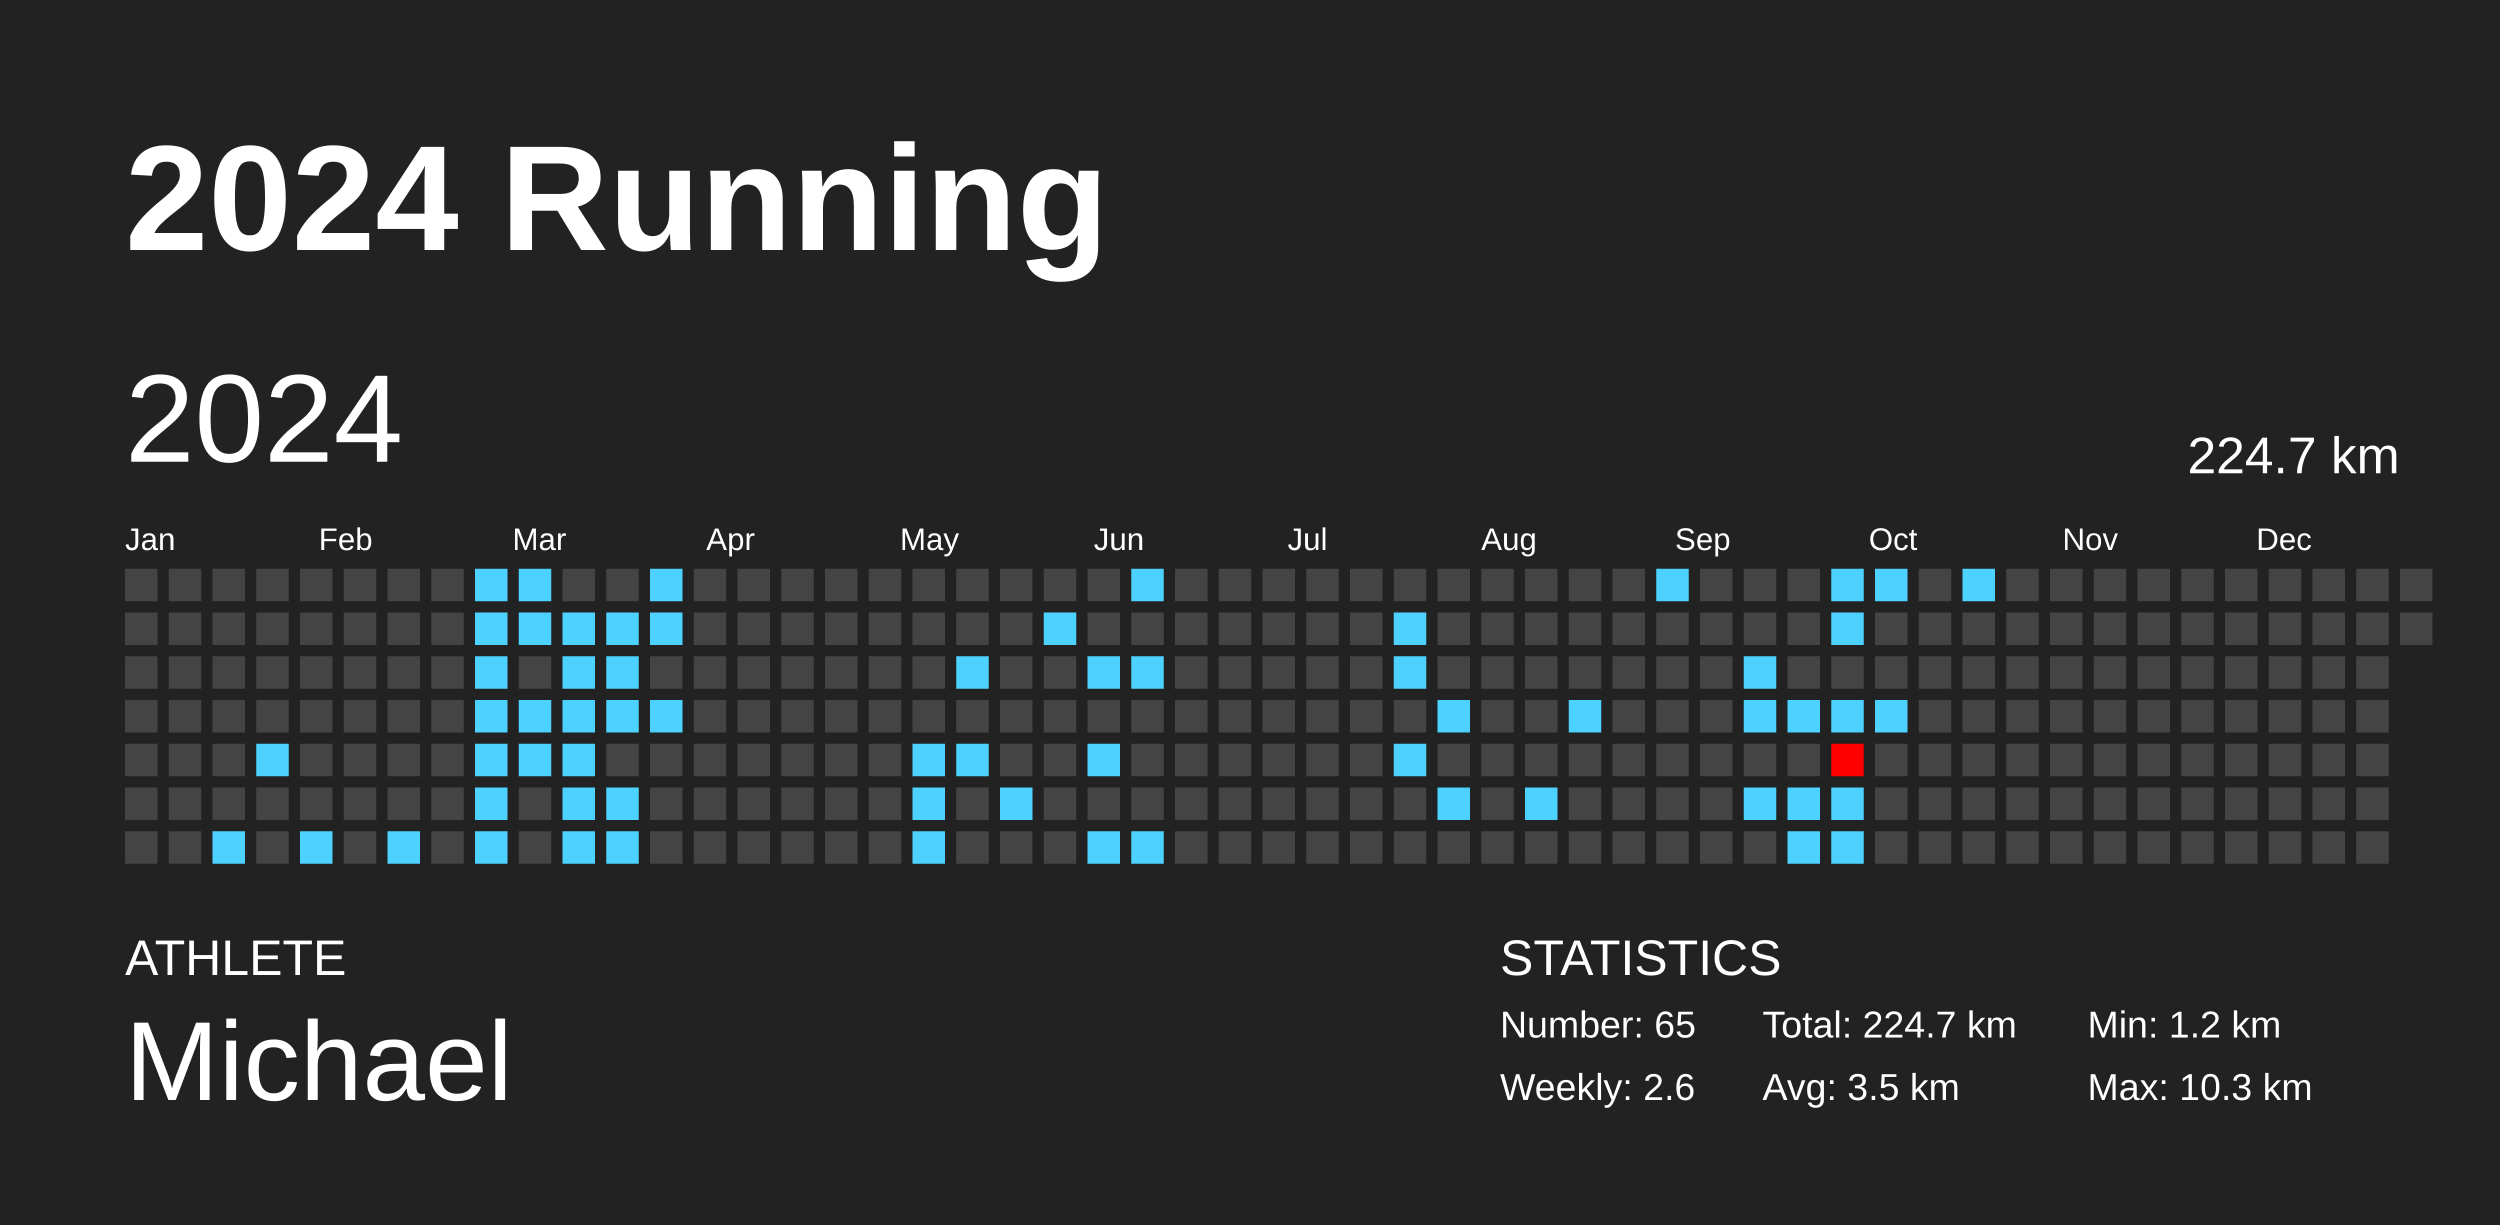
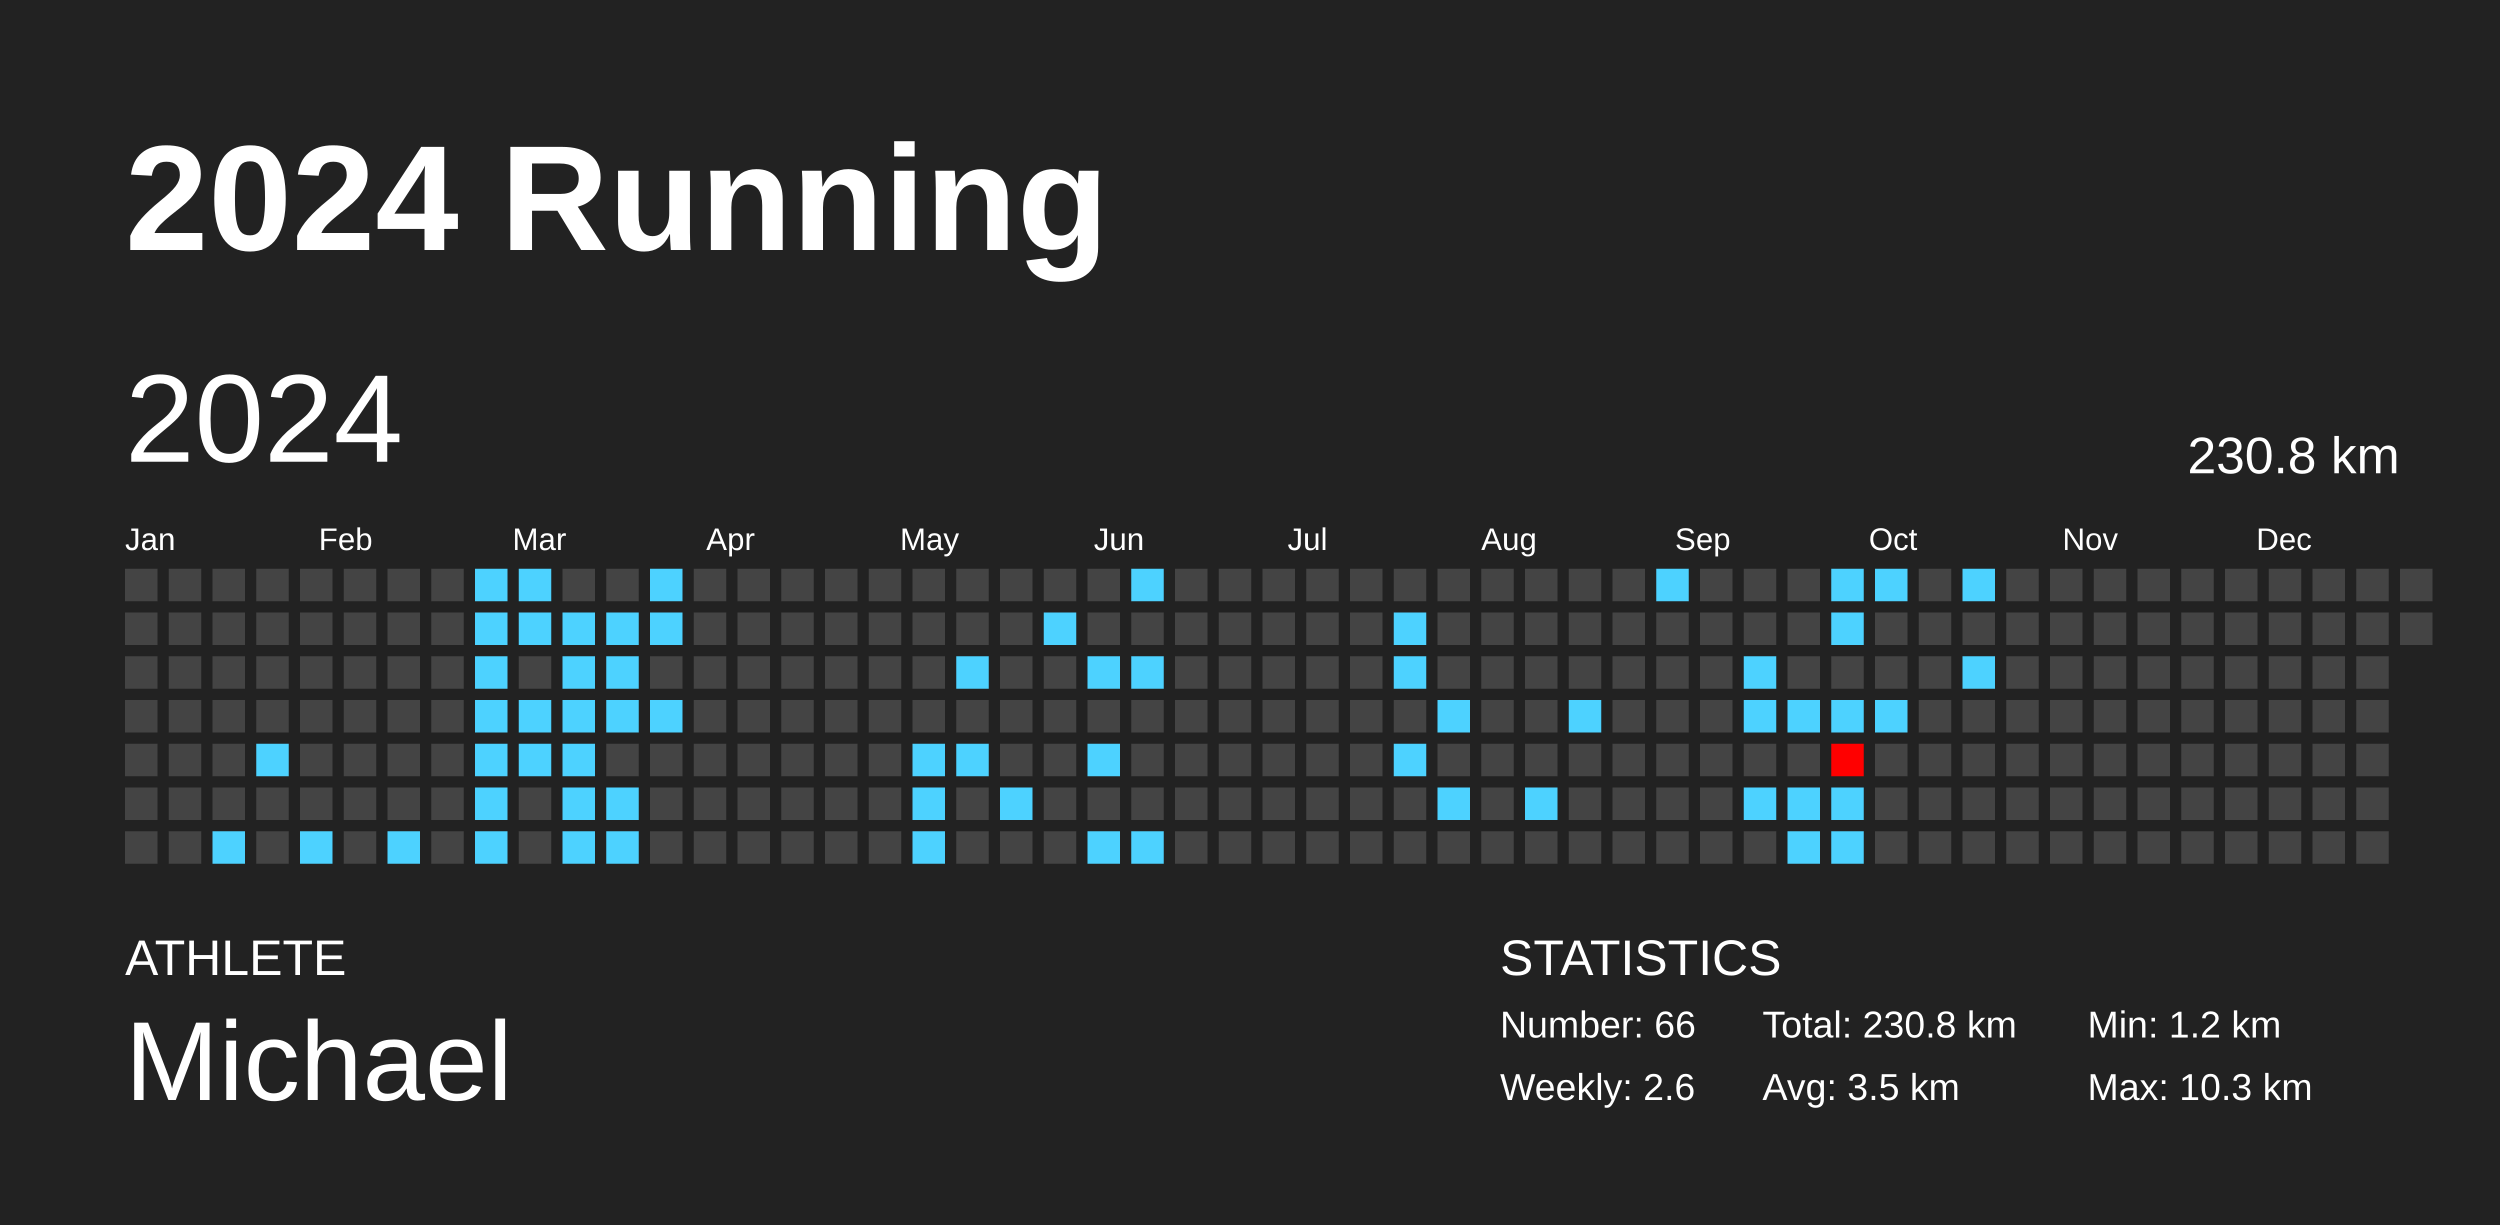
<svg xmlns="http://www.w3.org/2000/svg" baseProfile="full" height="98mm" version="1.1" viewBox="0,0,200,98" width="200mm">
  <defs />
  <rect fill="#222222" height="98" width="200" x="0" y="0" />
  <text fill="#FFFFFF" style="font-size:12px; font-family:Arial; font-weight:bold;" x="10" y="20">2024 Running</text>
  <text fill="#FFFFFF" style="font-size:4px; font-family:Arial" x="10" y="78">ATHLETE</text>
  <text fill="#FFFFFF" style="font-size:9px; font-family:Arial" x="10" y="88">Michael</text>
  <text fill="#FFFFFF" style="font-size:4px; font-family:Arial" x="120" y="78">STATISTICS</text>
-   <text fill="#FFFFFF" style="font-size:3px; font-family:Arial" x="120" y="83">Number: 65</text>
+   <text fill="#FFFFFF" style="font-size:3px; font-family:Arial" x="120" y="83">Number: 66</text>
  <text fill="#FFFFFF" style="font-size:3px; font-family:Arial" x="120" y="88">Weekly: 2.6</text>
-   <text fill="#FFFFFF" style="font-size:3px; font-family:Arial" x="141" y="83">Total: 224.7 km</text>
+   <text fill="#FFFFFF" style="font-size:3px; font-family:Arial" x="141" y="83">Total: 230.8 km</text>
  <text fill="#FFFFFF" style="font-size:3px; font-family:Arial" x="141" y="88">Avg: 3.5 km</text>
  <text fill="#FFFFFF" style="font-size:3px; font-family:Arial" x="167" y="83">Min: 1.2 km</text>
  <text fill="#FFFFFF" style="font-size:3px; font-family:Arial" x="167" y="88">Max: 10.3 km</text>
  <text dominant-baseline="hanging" fill="#FFFFFF" style="font-size:10.0px; font-family:Arial;" x="10" y="30">2024</text>
-   <text dominant-baseline="hanging" fill="#FFFFFF" style="font-size:4.125px; font-family:Arial;" x="175" y="35">224.7 km</text>
+   <text dominant-baseline="hanging" fill="#FFFFFF" style="font-size:4.125px; font-family:Arial;" x="175" y="35">230.8 km</text>
  <text fill="#FFFFFF" style="font-size:2.5px; font-family:Arial" x="10.0" y="44">Jan</text>
  <text fill="#FFFFFF" style="font-size:2.5px; font-family:Arial" x="25.5" y="44">Feb</text>
  <text fill="#FFFFFF" style="font-size:2.5px; font-family:Arial" x="41.0" y="44">Mar</text>
  <text fill="#FFFFFF" style="font-size:2.5px; font-family:Arial" x="56.5" y="44">Apr</text>
  <text fill="#FFFFFF" style="font-size:2.5px; font-family:Arial" x="72.0" y="44">May</text>
  <text fill="#FFFFFF" style="font-size:2.5px; font-family:Arial" x="87.5" y="44">Jun</text>
  <text fill="#FFFFFF" style="font-size:2.5px; font-family:Arial" x="103.0" y="44">Jul</text>
  <text fill="#FFFFFF" style="font-size:2.5px; font-family:Arial" x="118.5" y="44">Aug</text>
  <text fill="#FFFFFF" style="font-size:2.5px; font-family:Arial" x="134.0" y="44">Sep</text>
  <text fill="#FFFFFF" style="font-size:2.5px; font-family:Arial" x="149.5" y="44">Oct</text>
  <text fill="#FFFFFF" style="font-size:2.5px; font-family:Arial" x="165.0" y="44">Nov</text>
  <text fill="#FFFFFF" style="font-size:2.5px; font-family:Arial" x="180.5" y="44">Dec</text>
  <rect fill="#444444" height="2.6" width="2.6" x="10.0" y="45.5" />
  <rect fill="#444444" height="2.6" width="2.6" x="10.0" y="49.0" />
  <rect fill="#444444" height="2.6" width="2.6" x="10.0" y="52.5" />
  <rect fill="#444444" height="2.6" width="2.6" x="10.0" y="56.0" />
  <rect fill="#444444" height="2.6" width="2.6" x="10.0" y="59.5" />
  <rect fill="#444444" height="2.6" width="2.6" x="10.0" y="63.0" />
  <rect fill="#444444" height="2.6" width="2.6" x="10.0" y="66.5" />
  <rect fill="#444444" height="2.6" width="2.6" x="13.5" y="45.5" />
  <rect fill="#444444" height="2.6" width="2.6" x="13.5" y="49.0" />
  <rect fill="#444444" height="2.6" width="2.6" x="13.5" y="52.5" />
  <rect fill="#444444" height="2.6" width="2.6" x="13.5" y="56.0" />
  <rect fill="#444444" height="2.6" width="2.6" x="13.5" y="59.5" />
  <rect fill="#444444" height="2.6" width="2.6" x="13.5" y="63.0" />
  <rect fill="#444444" height="2.6" width="2.6" x="13.5" y="66.5" />
  <rect fill="#444444" height="2.6" width="2.6" x="17.0" y="45.5" />
  <rect fill="#444444" height="2.6" width="2.6" x="17.0" y="49.0" />
  <rect fill="#444444" height="2.6" width="2.6" x="17.0" y="52.5" />
  <rect fill="#444444" height="2.6" width="2.6" x="17.0" y="56.0" />
  <rect fill="#444444" height="2.6" width="2.6" x="17.0" y="59.5" />
  <rect fill="#444444" height="2.6" width="2.6" x="17.0" y="63.0" />
  <rect fill="#4dd2ff" height="2.6" width="2.6" x="17.0" y="66.5" />
  <rect fill="#444444" height="2.6" width="2.6" x="20.5" y="45.5" />
  <rect fill="#444444" height="2.6" width="2.6" x="20.5" y="49.0" />
  <rect fill="#444444" height="2.6" width="2.6" x="20.5" y="52.5" />
  <rect fill="#444444" height="2.6" width="2.6" x="20.5" y="56.0" />
  <rect fill="#4dd2ff" height="2.6" width="2.6" x="20.5" y="59.5" />
  <rect fill="#444444" height="2.6" width="2.6" x="20.5" y="63.0" />
  <rect fill="#444444" height="2.6" width="2.6" x="20.5" y="66.5" />
  <rect fill="#444444" height="2.6" width="2.6" x="24.0" y="45.5" />
  <rect fill="#444444" height="2.6" width="2.6" x="24.0" y="49.0" />
  <rect fill="#444444" height="2.6" width="2.6" x="24.0" y="52.5" />
  <rect fill="#444444" height="2.6" width="2.6" x="24.0" y="56.0" />
  <rect fill="#444444" height="2.6" width="2.6" x="24.0" y="59.5" />
  <rect fill="#444444" height="2.6" width="2.6" x="24.0" y="63.0" />
  <rect fill="#4dd2ff" height="2.6" width="2.6" x="24.0" y="66.5" />
  <rect fill="#444444" height="2.6" width="2.6" x="27.5" y="45.5" />
  <rect fill="#444444" height="2.6" width="2.6" x="27.5" y="49.0" />
  <rect fill="#444444" height="2.6" width="2.6" x="27.5" y="52.5" />
  <rect fill="#444444" height="2.6" width="2.6" x="27.5" y="56.0" />
  <rect fill="#444444" height="2.6" width="2.6" x="27.5" y="59.5" />
  <rect fill="#444444" height="2.6" width="2.6" x="27.5" y="63.0" />
  <rect fill="#444444" height="2.6" width="2.6" x="27.5" y="66.5" />
  <rect fill="#444444" height="2.6" width="2.6" x="31.0" y="45.5" />
  <rect fill="#444444" height="2.6" width="2.6" x="31.0" y="49.0" />
  <rect fill="#444444" height="2.6" width="2.6" x="31.0" y="52.5" />
  <rect fill="#444444" height="2.6" width="2.6" x="31.0" y="56.0" />
  <rect fill="#444444" height="2.6" width="2.6" x="31.0" y="59.5" />
  <rect fill="#444444" height="2.6" width="2.6" x="31.0" y="63.0" />
  <rect fill="#4dd2ff" height="2.6" width="2.6" x="31.0" y="66.5" />
  <rect fill="#444444" height="2.6" width="2.6" x="34.5" y="45.5" />
  <rect fill="#444444" height="2.6" width="2.6" x="34.5" y="49.0" />
  <rect fill="#444444" height="2.6" width="2.6" x="34.5" y="52.5" />
  <rect fill="#444444" height="2.6" width="2.6" x="34.5" y="56.0" />
  <rect fill="#444444" height="2.6" width="2.6" x="34.5" y="59.5" />
  <rect fill="#444444" height="2.6" width="2.6" x="34.5" y="63.0" />
  <rect fill="#444444" height="2.6" width="2.6" x="34.5" y="66.5" />
  <rect fill="#4dd2ff" height="2.6" width="2.6" x="38.0" y="45.5" />
  <rect fill="#4dd2ff" height="2.6" width="2.6" x="38.0" y="49.0" />
  <rect fill="#4dd2ff" height="2.6" width="2.6" x="38.0" y="52.5" />
  <rect fill="#4dd2ff" height="2.6" width="2.6" x="38.0" y="56.0" />
  <rect fill="#4dd2ff" height="2.6" width="2.6" x="38.0" y="59.5" />
  <rect fill="#4dd2ff" height="2.6" width="2.6" x="38.0" y="63.0" />
  <rect fill="#4dd2ff" height="2.6" width="2.6" x="38.0" y="66.5" />
  <rect fill="#4dd2ff" height="2.6" width="2.6" x="41.5" y="45.5" />
  <rect fill="#4dd2ff" height="2.6" width="2.6" x="41.5" y="49.0" />
  <rect fill="#444444" height="2.6" width="2.6" x="41.5" y="52.5" />
  <rect fill="#4dd2ff" height="2.6" width="2.6" x="41.5" y="56.0" />
  <rect fill="#4dd2ff" height="2.6" width="2.6" x="41.5" y="59.5" />
  <rect fill="#444444" height="2.6" width="2.6" x="41.5" y="63.0" />
  <rect fill="#444444" height="2.6" width="2.6" x="41.5" y="66.5" />
  <rect fill="#444444" height="2.6" width="2.6" x="45.0" y="45.5" />
  <rect fill="#4dd2ff" height="2.6" width="2.6" x="45.0" y="49.0" />
  <rect fill="#4dd2ff" height="2.6" width="2.6" x="45.0" y="52.5" />
  <rect fill="#4dd2ff" height="2.6" width="2.6" x="45.0" y="56.0" />
  <rect fill="#4dd2ff" height="2.6" width="2.6" x="45.0" y="59.5" />
  <rect fill="#4dd2ff" height="2.6" width="2.6" x="45.0" y="63.0" />
  <rect fill="#4dd2ff" height="2.6" width="2.6" x="45.0" y="66.5" />
  <rect fill="#444444" height="2.6" width="2.6" x="48.5" y="45.5" />
  <rect fill="#4dd2ff" height="2.6" width="2.6" x="48.5" y="49.0" />
  <rect fill="#4dd2ff" height="2.6" width="2.6" x="48.5" y="52.5" />
  <rect fill="#4dd2ff" height="2.6" width="2.6" x="48.5" y="56.0" />
  <rect fill="#444444" height="2.6" width="2.6" x="48.5" y="59.5" />
  <rect fill="#4dd2ff" height="2.6" width="2.6" x="48.5" y="63.0" />
  <rect fill="#4dd2ff" height="2.6" width="2.6" x="48.5" y="66.5" />
  <rect fill="#4dd2ff" height="2.6" width="2.6" x="52.0" y="45.5" />
  <rect fill="#4dd2ff" height="2.6" width="2.6" x="52.0" y="49.0" />
  <rect fill="#444444" height="2.6" width="2.6" x="52.0" y="52.5" />
  <rect fill="#4dd2ff" height="2.6" width="2.6" x="52.0" y="56.0" />
  <rect fill="#444444" height="2.6" width="2.6" x="52.0" y="59.5" />
  <rect fill="#444444" height="2.6" width="2.6" x="52.0" y="63.0" />
  <rect fill="#444444" height="2.6" width="2.6" x="52.0" y="66.5" />
  <rect fill="#444444" height="2.6" width="2.6" x="55.5" y="45.5" />
  <rect fill="#444444" height="2.6" width="2.6" x="55.5" y="49.0" />
  <rect fill="#444444" height="2.6" width="2.6" x="55.5" y="52.5" />
  <rect fill="#444444" height="2.6" width="2.6" x="55.5" y="56.0" />
  <rect fill="#444444" height="2.6" width="2.6" x="55.5" y="59.5" />
  <rect fill="#444444" height="2.6" width="2.6" x="55.5" y="63.0" />
  <rect fill="#444444" height="2.6" width="2.6" x="55.5" y="66.5" />
  <rect fill="#444444" height="2.6" width="2.6" x="59.0" y="45.5" />
  <rect fill="#444444" height="2.6" width="2.6" x="59.0" y="49.0" />
  <rect fill="#444444" height="2.6" width="2.6" x="59.0" y="52.5" />
  <rect fill="#444444" height="2.6" width="2.6" x="59.0" y="56.0" />
  <rect fill="#444444" height="2.6" width="2.6" x="59.0" y="59.5" />
  <rect fill="#444444" height="2.6" width="2.6" x="59.0" y="63.0" />
  <rect fill="#444444" height="2.6" width="2.6" x="59.0" y="66.5" />
  <rect fill="#444444" height="2.6" width="2.6" x="62.5" y="45.5" />
  <rect fill="#444444" height="2.6" width="2.6" x="62.5" y="49.0" />
  <rect fill="#444444" height="2.6" width="2.6" x="62.5" y="52.5" />
  <rect fill="#444444" height="2.6" width="2.6" x="62.5" y="56.0" />
  <rect fill="#444444" height="2.6" width="2.6" x="62.5" y="59.5" />
  <rect fill="#444444" height="2.6" width="2.6" x="62.5" y="63.0" />
  <rect fill="#444444" height="2.6" width="2.6" x="62.5" y="66.5" />
  <rect fill="#444444" height="2.6" width="2.6" x="66.0" y="45.5" />
  <rect fill="#444444" height="2.6" width="2.6" x="66.0" y="49.0" />
  <rect fill="#444444" height="2.6" width="2.6" x="66.0" y="52.5" />
  <rect fill="#444444" height="2.6" width="2.6" x="66.0" y="56.0" />
  <rect fill="#444444" height="2.6" width="2.6" x="66.0" y="59.5" />
  <rect fill="#444444" height="2.6" width="2.6" x="66.0" y="63.0" />
  <rect fill="#444444" height="2.6" width="2.6" x="66.0" y="66.5" />
  <rect fill="#444444" height="2.6" width="2.6" x="69.5" y="45.5" />
  <rect fill="#444444" height="2.6" width="2.6" x="69.5" y="49.0" />
  <rect fill="#444444" height="2.6" width="2.6" x="69.5" y="52.5" />
  <rect fill="#444444" height="2.6" width="2.6" x="69.5" y="56.0" />
  <rect fill="#444444" height="2.6" width="2.6" x="69.5" y="59.5" />
  <rect fill="#444444" height="2.6" width="2.6" x="69.5" y="63.0" />
  <rect fill="#444444" height="2.6" width="2.6" x="69.5" y="66.5" />
  <rect fill="#444444" height="2.6" width="2.6" x="73.0" y="45.5" />
  <rect fill="#444444" height="2.6" width="2.6" x="73.0" y="49.0" />
  <rect fill="#444444" height="2.6" width="2.6" x="73.0" y="52.5" />
  <rect fill="#444444" height="2.6" width="2.6" x="73.0" y="56.0" />
  <rect fill="#4dd2ff" height="2.6" width="2.6" x="73.0" y="59.5" />
  <rect fill="#4dd2ff" height="2.6" width="2.6" x="73.0" y="63.0" />
  <rect fill="#4dd2ff" height="2.6" width="2.6" x="73.0" y="66.5" />
  <rect fill="#444444" height="2.6" width="2.6" x="76.5" y="45.5" />
  <rect fill="#444444" height="2.6" width="2.6" x="76.5" y="49.0" />
  <rect fill="#4dd2ff" height="2.6" width="2.6" x="76.5" y="52.5" />
  <rect fill="#444444" height="2.6" width="2.6" x="76.5" y="56.0" />
  <rect fill="#4dd2ff" height="2.6" width="2.6" x="76.5" y="59.5" />
  <rect fill="#444444" height="2.6" width="2.6" x="76.5" y="63.0" />
  <rect fill="#444444" height="2.6" width="2.6" x="76.5" y="66.5" />
  <rect fill="#444444" height="2.6" width="2.6" x="80.0" y="45.5" />
  <rect fill="#444444" height="2.6" width="2.6" x="80.0" y="49.0" />
  <rect fill="#444444" height="2.6" width="2.6" x="80.0" y="52.5" />
  <rect fill="#444444" height="2.6" width="2.6" x="80.0" y="56.0" />
  <rect fill="#444444" height="2.6" width="2.6" x="80.0" y="59.5" />
  <rect fill="#4dd2ff" height="2.6" width="2.6" x="80.0" y="63.0" />
  <rect fill="#444444" height="2.6" width="2.6" x="80.0" y="66.5" />
  <rect fill="#444444" height="2.6" width="2.6" x="83.5" y="45.5" />
  <rect fill="#4dd2ff" height="2.6" width="2.6" x="83.5" y="49.0" />
  <rect fill="#444444" height="2.6" width="2.6" x="83.5" y="52.5" />
  <rect fill="#444444" height="2.6" width="2.6" x="83.5" y="56.0" />
  <rect fill="#444444" height="2.6" width="2.6" x="83.5" y="59.5" />
  <rect fill="#444444" height="2.6" width="2.6" x="83.5" y="63.0" />
  <rect fill="#444444" height="2.6" width="2.6" x="83.5" y="66.5" />
  <rect fill="#444444" height="2.6" width="2.6" x="87.0" y="45.5" />
  <rect fill="#444444" height="2.6" width="2.6" x="87.0" y="49.0" />
  <rect fill="#4dd2ff" height="2.6" width="2.6" x="87.0" y="52.5" />
  <rect fill="#444444" height="2.6" width="2.6" x="87.0" y="56.0" />
  <rect fill="#4dd2ff" height="2.6" width="2.6" x="87.0" y="59.5" />
  <rect fill="#444444" height="2.6" width="2.6" x="87.0" y="63.0" />
  <rect fill="#4dd2ff" height="2.6" width="2.6" x="87.0" y="66.5" />
  <rect fill="#4dd2ff" height="2.6" width="2.6" x="90.5" y="45.5" />
  <rect fill="#444444" height="2.6" width="2.6" x="90.5" y="49.0" />
  <rect fill="#4dd2ff" height="2.6" width="2.6" x="90.5" y="52.5" />
  <rect fill="#444444" height="2.6" width="2.6" x="90.5" y="56.0" />
  <rect fill="#444444" height="2.6" width="2.6" x="90.5" y="59.5" />
  <rect fill="#444444" height="2.6" width="2.6" x="90.5" y="63.0" />
  <rect fill="#4dd2ff" height="2.6" width="2.6" x="90.5" y="66.5" />
  <rect fill="#444444" height="2.6" width="2.6" x="94.0" y="45.5" />
  <rect fill="#444444" height="2.6" width="2.6" x="94.0" y="49.0" />
  <rect fill="#444444" height="2.6" width="2.6" x="94.0" y="52.5" />
  <rect fill="#444444" height="2.6" width="2.6" x="94.0" y="56.0" />
  <rect fill="#444444" height="2.6" width="2.6" x="94.0" y="59.5" />
  <rect fill="#444444" height="2.6" width="2.6" x="94.0" y="63.0" />
  <rect fill="#444444" height="2.6" width="2.6" x="94.0" y="66.5" />
  <rect fill="#444444" height="2.6" width="2.6" x="97.5" y="45.5" />
  <rect fill="#444444" height="2.6" width="2.6" x="97.5" y="49.0" />
  <rect fill="#444444" height="2.6" width="2.6" x="97.5" y="52.5" />
  <rect fill="#444444" height="2.6" width="2.6" x="97.5" y="56.0" />
  <rect fill="#444444" height="2.6" width="2.6" x="97.5" y="59.5" />
  <rect fill="#444444" height="2.6" width="2.6" x="97.5" y="63.0" />
  <rect fill="#444444" height="2.6" width="2.6" x="97.5" y="66.5" />
  <rect fill="#444444" height="2.6" width="2.6" x="101.0" y="45.5" />
  <rect fill="#444444" height="2.6" width="2.6" x="101.0" y="49.0" />
  <rect fill="#444444" height="2.6" width="2.6" x="101.0" y="52.5" />
  <rect fill="#444444" height="2.6" width="2.6" x="101.0" y="56.0" />
  <rect fill="#444444" height="2.6" width="2.6" x="101.0" y="59.5" />
  <rect fill="#444444" height="2.6" width="2.6" x="101.0" y="63.0" />
  <rect fill="#444444" height="2.6" width="2.6" x="101.0" y="66.5" />
  <rect fill="#444444" height="2.6" width="2.6" x="104.5" y="45.5" />
  <rect fill="#444444" height="2.6" width="2.6" x="104.5" y="49.0" />
  <rect fill="#444444" height="2.6" width="2.6" x="104.5" y="52.5" />
  <rect fill="#444444" height="2.6" width="2.6" x="104.5" y="56.0" />
  <rect fill="#444444" height="2.6" width="2.6" x="104.5" y="59.5" />
  <rect fill="#444444" height="2.6" width="2.6" x="104.5" y="63.0" />
  <rect fill="#444444" height="2.6" width="2.6" x="104.5" y="66.5" />
  <rect fill="#444444" height="2.6" width="2.6" x="108.0" y="45.5" />
  <rect fill="#444444" height="2.6" width="2.6" x="108.0" y="49.0" />
  <rect fill="#444444" height="2.6" width="2.6" x="108.0" y="52.5" />
  <rect fill="#444444" height="2.6" width="2.6" x="108.0" y="56.0" />
  <rect fill="#444444" height="2.6" width="2.6" x="108.0" y="59.5" />
  <rect fill="#444444" height="2.6" width="2.6" x="108.0" y="63.0" />
  <rect fill="#444444" height="2.6" width="2.6" x="108.0" y="66.5" />
  <rect fill="#444444" height="2.6" width="2.6" x="111.5" y="45.5" />
  <rect fill="#4dd2ff" height="2.6" width="2.6" x="111.5" y="49.0" />
  <rect fill="#4dd2ff" height="2.6" width="2.6" x="111.5" y="52.5" />
  <rect fill="#444444" height="2.6" width="2.6" x="111.5" y="56.0" />
  <rect fill="#4dd2ff" height="2.6" width="2.6" x="111.5" y="59.5" />
  <rect fill="#444444" height="2.6" width="2.6" x="111.5" y="63.0" />
  <rect fill="#444444" height="2.6" width="2.6" x="111.5" y="66.5" />
  <rect fill="#444444" height="2.6" width="2.6" x="115.0" y="45.5" />
  <rect fill="#444444" height="2.6" width="2.6" x="115.0" y="49.0" />
  <rect fill="#444444" height="2.6" width="2.6" x="115.0" y="52.5" />
  <rect fill="#4dd2ff" height="2.6" width="2.6" x="115.0" y="56.0" />
  <rect fill="#444444" height="2.6" width="2.6" x="115.0" y="59.5" />
  <rect fill="#4dd2ff" height="2.6" width="2.6" x="115.0" y="63.0" />
  <rect fill="#444444" height="2.6" width="2.6" x="115.0" y="66.5" />
  <rect fill="#444444" height="2.6" width="2.6" x="118.5" y="45.5" />
  <rect fill="#444444" height="2.6" width="2.6" x="118.5" y="49.0" />
  <rect fill="#444444" height="2.6" width="2.6" x="118.5" y="52.5" />
  <rect fill="#444444" height="2.6" width="2.6" x="118.5" y="56.0" />
  <rect fill="#444444" height="2.6" width="2.6" x="118.5" y="59.5" />
  <rect fill="#444444" height="2.6" width="2.6" x="118.5" y="63.0" />
  <rect fill="#444444" height="2.6" width="2.6" x="118.5" y="66.5" />
  <rect fill="#444444" height="2.6" width="2.6" x="122.0" y="45.5" />
  <rect fill="#444444" height="2.6" width="2.6" x="122.0" y="49.0" />
  <rect fill="#444444" height="2.6" width="2.6" x="122.0" y="52.5" />
  <rect fill="#444444" height="2.6" width="2.6" x="122.0" y="56.0" />
  <rect fill="#444444" height="2.6" width="2.6" x="122.0" y="59.5" />
  <rect fill="#4dd2ff" height="2.6" width="2.6" x="122.0" y="63.0" />
  <rect fill="#444444" height="2.6" width="2.6" x="122.0" y="66.5" />
  <rect fill="#444444" height="2.6" width="2.6" x="125.5" y="45.5" />
  <rect fill="#444444" height="2.6" width="2.6" x="125.5" y="49.0" />
  <rect fill="#444444" height="2.6" width="2.6" x="125.5" y="52.5" />
  <rect fill="#4dd2ff" height="2.6" width="2.6" x="125.5" y="56.0" />
  <rect fill="#444444" height="2.6" width="2.6" x="125.5" y="59.5" />
  <rect fill="#444444" height="2.6" width="2.6" x="125.5" y="63.0" />
  <rect fill="#444444" height="2.6" width="2.6" x="125.5" y="66.5" />
  <rect fill="#444444" height="2.6" width="2.6" x="129.0" y="45.5" />
  <rect fill="#444444" height="2.6" width="2.6" x="129.0" y="49.0" />
  <rect fill="#444444" height="2.6" width="2.6" x="129.0" y="52.5" />
  <rect fill="#444444" height="2.6" width="2.6" x="129.0" y="56.0" />
  <rect fill="#444444" height="2.6" width="2.6" x="129.0" y="59.5" />
  <rect fill="#444444" height="2.6" width="2.6" x="129.0" y="63.0" />
  <rect fill="#444444" height="2.6" width="2.6" x="129.0" y="66.5" />
  <rect fill="#4dd2ff" height="2.6" width="2.6" x="132.5" y="45.5" />
  <rect fill="#444444" height="2.6" width="2.6" x="132.5" y="49.0" />
  <rect fill="#444444" height="2.6" width="2.6" x="132.5" y="52.5" />
  <rect fill="#444444" height="2.6" width="2.6" x="132.5" y="56.0" />
  <rect fill="#444444" height="2.6" width="2.6" x="132.5" y="59.5" />
  <rect fill="#444444" height="2.6" width="2.6" x="132.5" y="63.0" />
  <rect fill="#444444" height="2.6" width="2.6" x="132.5" y="66.5" />
  <rect fill="#444444" height="2.6" width="2.6" x="136.0" y="45.5" />
  <rect fill="#444444" height="2.6" width="2.6" x="136.0" y="49.0" />
  <rect fill="#444444" height="2.6" width="2.6" x="136.0" y="52.5" />
  <rect fill="#444444" height="2.6" width="2.6" x="136.0" y="56.0" />
  <rect fill="#444444" height="2.6" width="2.6" x="136.0" y="59.5" />
  <rect fill="#444444" height="2.6" width="2.6" x="136.0" y="63.0" />
  <rect fill="#444444" height="2.6" width="2.6" x="136.0" y="66.5" />
  <rect fill="#444444" height="2.6" width="2.6" x="139.5" y="45.5" />
  <rect fill="#444444" height="2.6" width="2.6" x="139.5" y="49.0" />
  <rect fill="#4dd2ff" height="2.6" width="2.6" x="139.5" y="52.5" />
  <rect fill="#4dd2ff" height="2.6" width="2.6" x="139.5" y="56.0" />
  <rect fill="#444444" height="2.6" width="2.6" x="139.5" y="59.5" />
  <rect fill="#4dd2ff" height="2.6" width="2.6" x="139.5" y="63.0" />
  <rect fill="#444444" height="2.6" width="2.6" x="139.5" y="66.5" />
  <rect fill="#444444" height="2.6" width="2.6" x="143.0" y="45.5" />
  <rect fill="#444444" height="2.6" width="2.6" x="143.0" y="49.0" />
  <rect fill="#444444" height="2.6" width="2.6" x="143.0" y="52.5" />
  <rect fill="#4dd2ff" height="2.6" width="2.6" x="143.0" y="56.0" />
  <rect fill="#444444" height="2.6" width="2.6" x="143.0" y="59.5" />
  <rect fill="#4dd2ff" height="2.6" width="2.6" x="143.0" y="63.0" />
  <rect fill="#4dd2ff" height="2.6" width="2.6" x="143.0" y="66.5" />
  <rect fill="#4dd2ff" height="2.6" width="2.6" x="146.5" y="45.5" />
  <rect fill="#4dd2ff" height="2.6" width="2.6" x="146.5" y="49.0" />
  <rect fill="#444444" height="2.6" width="2.6" x="146.5" y="52.5" />
  <rect fill="#4dd2ff" height="2.6" width="2.6" x="146.5" y="56.0" />
  <rect fill="#ff0000" height="2.6" width="2.6" x="146.5" y="59.5" />
  <rect fill="#4dd2ff" height="2.6" width="2.6" x="146.5" y="63.0" />
  <rect fill="#4dd2ff" height="2.6" width="2.6" x="146.5" y="66.5" />
  <rect fill="#4dd2ff" height="2.6" width="2.6" x="150.0" y="45.5" />
  <rect fill="#444444" height="2.6" width="2.6" x="150.0" y="49.0" />
  <rect fill="#444444" height="2.6" width="2.6" x="150.0" y="52.5" />
  <rect fill="#4dd2ff" height="2.6" width="2.6" x="150.0" y="56.0" />
  <rect fill="#444444" height="2.6" width="2.6" x="150.0" y="59.5" />
  <rect fill="#444444" height="2.6" width="2.6" x="150.0" y="63.0" />
  <rect fill="#444444" height="2.6" width="2.6" x="150.0" y="66.5" />
  <rect fill="#444444" height="2.6" width="2.6" x="153.5" y="45.5" />
  <rect fill="#444444" height="2.6" width="2.6" x="153.5" y="49.0" />
  <rect fill="#444444" height="2.6" width="2.6" x="153.5" y="52.5" />
  <rect fill="#444444" height="2.6" width="2.6" x="153.5" y="56.0" />
  <rect fill="#444444" height="2.6" width="2.6" x="153.5" y="59.5" />
  <rect fill="#444444" height="2.6" width="2.6" x="153.5" y="63.0" />
  <rect fill="#444444" height="2.6" width="2.6" x="153.5" y="66.5" />
  <rect fill="#4dd2ff" height="2.6" width="2.6" x="157.0" y="45.5" />
  <rect fill="#444444" height="2.6" width="2.6" x="157.0" y="49.0" />
-   <rect fill="#444444" height="2.6" width="2.6" x="157.0" y="52.5" />
+   <rect fill="#4dd2ff" height="2.6" width="2.6" x="157.0" y="52.5" />
  <rect fill="#444444" height="2.6" width="2.6" x="157.0" y="56.0" />
  <rect fill="#444444" height="2.6" width="2.6" x="157.0" y="59.5" />
  <rect fill="#444444" height="2.6" width="2.6" x="157.0" y="63.0" />
  <rect fill="#444444" height="2.6" width="2.6" x="157.0" y="66.5" />
  <rect fill="#444444" height="2.6" width="2.6" x="160.5" y="45.5" />
  <rect fill="#444444" height="2.6" width="2.6" x="160.5" y="49.0" />
  <rect fill="#444444" height="2.6" width="2.6" x="160.5" y="52.5" />
  <rect fill="#444444" height="2.6" width="2.6" x="160.5" y="56.0" />
  <rect fill="#444444" height="2.6" width="2.6" x="160.5" y="59.5" />
  <rect fill="#444444" height="2.6" width="2.6" x="160.5" y="63.0" />
  <rect fill="#444444" height="2.6" width="2.6" x="160.5" y="66.5" />
  <rect fill="#444444" height="2.6" width="2.6" x="164.0" y="45.5" />
  <rect fill="#444444" height="2.6" width="2.6" x="164.0" y="49.0" />
  <rect fill="#444444" height="2.6" width="2.6" x="164.0" y="52.5" />
  <rect fill="#444444" height="2.6" width="2.6" x="164.0" y="56.0" />
  <rect fill="#444444" height="2.6" width="2.6" x="164.0" y="59.5" />
  <rect fill="#444444" height="2.6" width="2.6" x="164.0" y="63.0" />
  <rect fill="#444444" height="2.6" width="2.6" x="164.0" y="66.5" />
  <rect fill="#444444" height="2.6" width="2.6" x="167.5" y="45.5" />
  <rect fill="#444444" height="2.6" width="2.6" x="167.5" y="49.0" />
  <rect fill="#444444" height="2.6" width="2.6" x="167.5" y="52.5" />
  <rect fill="#444444" height="2.6" width="2.6" x="167.5" y="56.0" />
  <rect fill="#444444" height="2.6" width="2.6" x="167.5" y="59.5" />
  <rect fill="#444444" height="2.6" width="2.6" x="167.5" y="63.0" />
  <rect fill="#444444" height="2.6" width="2.6" x="167.5" y="66.5" />
  <rect fill="#444444" height="2.6" width="2.6" x="171.0" y="45.5" />
  <rect fill="#444444" height="2.6" width="2.6" x="171.0" y="49.0" />
  <rect fill="#444444" height="2.6" width="2.6" x="171.0" y="52.5" />
  <rect fill="#444444" height="2.6" width="2.6" x="171.0" y="56.0" />
  <rect fill="#444444" height="2.6" width="2.6" x="171.0" y="59.5" />
  <rect fill="#444444" height="2.6" width="2.6" x="171.0" y="63.0" />
  <rect fill="#444444" height="2.6" width="2.6" x="171.0" y="66.5" />
  <rect fill="#444444" height="2.6" width="2.6" x="174.5" y="45.5" />
  <rect fill="#444444" height="2.6" width="2.6" x="174.5" y="49.0" />
  <rect fill="#444444" height="2.6" width="2.6" x="174.5" y="52.5" />
  <rect fill="#444444" height="2.6" width="2.6" x="174.5" y="56.0" />
  <rect fill="#444444" height="2.6" width="2.6" x="174.5" y="59.5" />
  <rect fill="#444444" height="2.6" width="2.6" x="174.5" y="63.0" />
  <rect fill="#444444" height="2.6" width="2.6" x="174.5" y="66.5" />
  <rect fill="#444444" height="2.6" width="2.6" x="178.0" y="45.5" />
  <rect fill="#444444" height="2.6" width="2.6" x="178.0" y="49.0" />
  <rect fill="#444444" height="2.6" width="2.6" x="178.0" y="52.5" />
  <rect fill="#444444" height="2.6" width="2.6" x="178.0" y="56.0" />
  <rect fill="#444444" height="2.6" width="2.6" x="178.0" y="59.5" />
  <rect fill="#444444" height="2.6" width="2.6" x="178.0" y="63.0" />
  <rect fill="#444444" height="2.6" width="2.6" x="178.0" y="66.5" />
  <rect fill="#444444" height="2.6" width="2.6" x="181.5" y="45.5" />
  <rect fill="#444444" height="2.6" width="2.6" x="181.5" y="49.0" />
  <rect fill="#444444" height="2.6" width="2.6" x="181.5" y="52.5" />
  <rect fill="#444444" height="2.6" width="2.6" x="181.5" y="56.0" />
  <rect fill="#444444" height="2.6" width="2.6" x="181.5" y="59.5" />
  <rect fill="#444444" height="2.6" width="2.6" x="181.5" y="63.0" />
  <rect fill="#444444" height="2.6" width="2.6" x="181.5" y="66.5" />
  <rect fill="#444444" height="2.6" width="2.6" x="185.0" y="45.5" />
  <rect fill="#444444" height="2.6" width="2.6" x="185.0" y="49.0" />
  <rect fill="#444444" height="2.6" width="2.6" x="185.0" y="52.5" />
  <rect fill="#444444" height="2.6" width="2.6" x="185.0" y="56.0" />
  <rect fill="#444444" height="2.6" width="2.6" x="185.0" y="59.5" />
  <rect fill="#444444" height="2.6" width="2.6" x="185.0" y="63.0" />
  <rect fill="#444444" height="2.6" width="2.6" x="185.0" y="66.5" />
  <rect fill="#444444" height="2.6" width="2.6" x="188.5" y="45.5" />
  <rect fill="#444444" height="2.6" width="2.6" x="188.5" y="49.0" />
  <rect fill="#444444" height="2.6" width="2.6" x="188.5" y="52.5" />
  <rect fill="#444444" height="2.6" width="2.6" x="188.5" y="56.0" />
  <rect fill="#444444" height="2.6" width="2.6" x="188.5" y="59.5" />
  <rect fill="#444444" height="2.6" width="2.6" x="188.5" y="63.0" />
  <rect fill="#444444" height="2.6" width="2.6" x="188.5" y="66.5" />
  <rect fill="#444444" height="2.6" width="2.6" x="192.0" y="45.5" />
  <rect fill="#444444" height="2.6" width="2.6" x="192.0" y="49.0" />
</svg>
